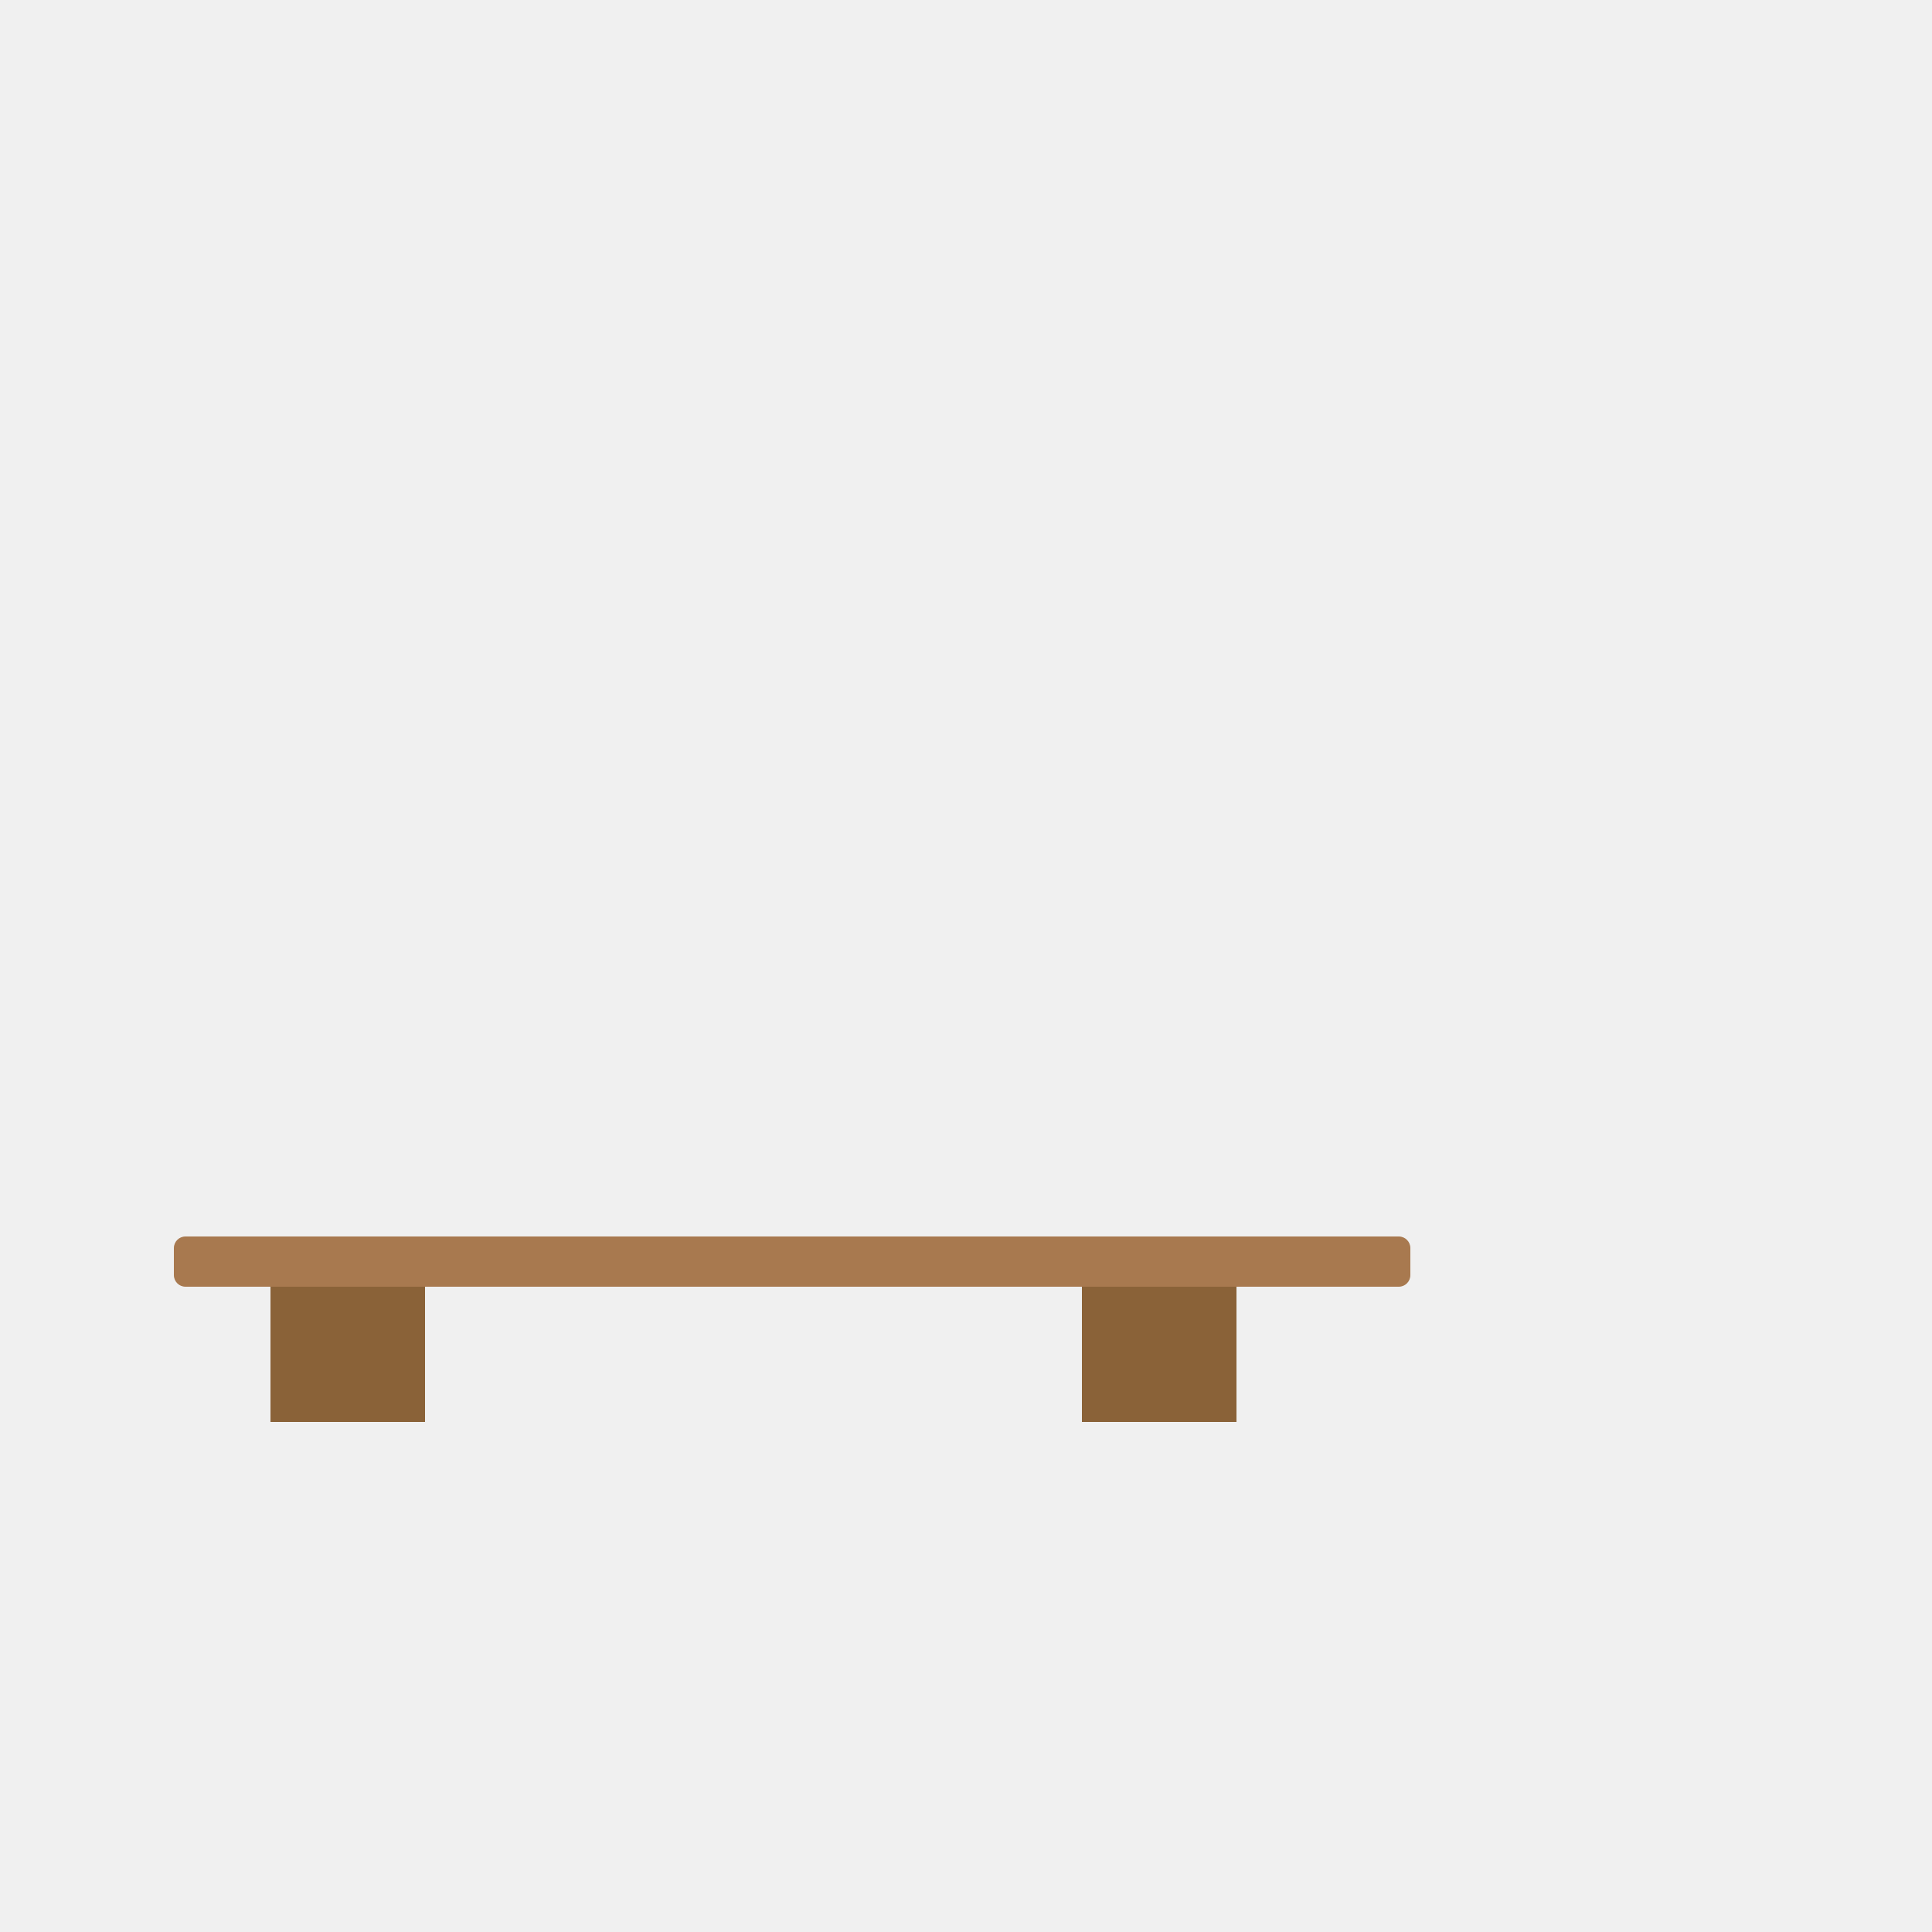
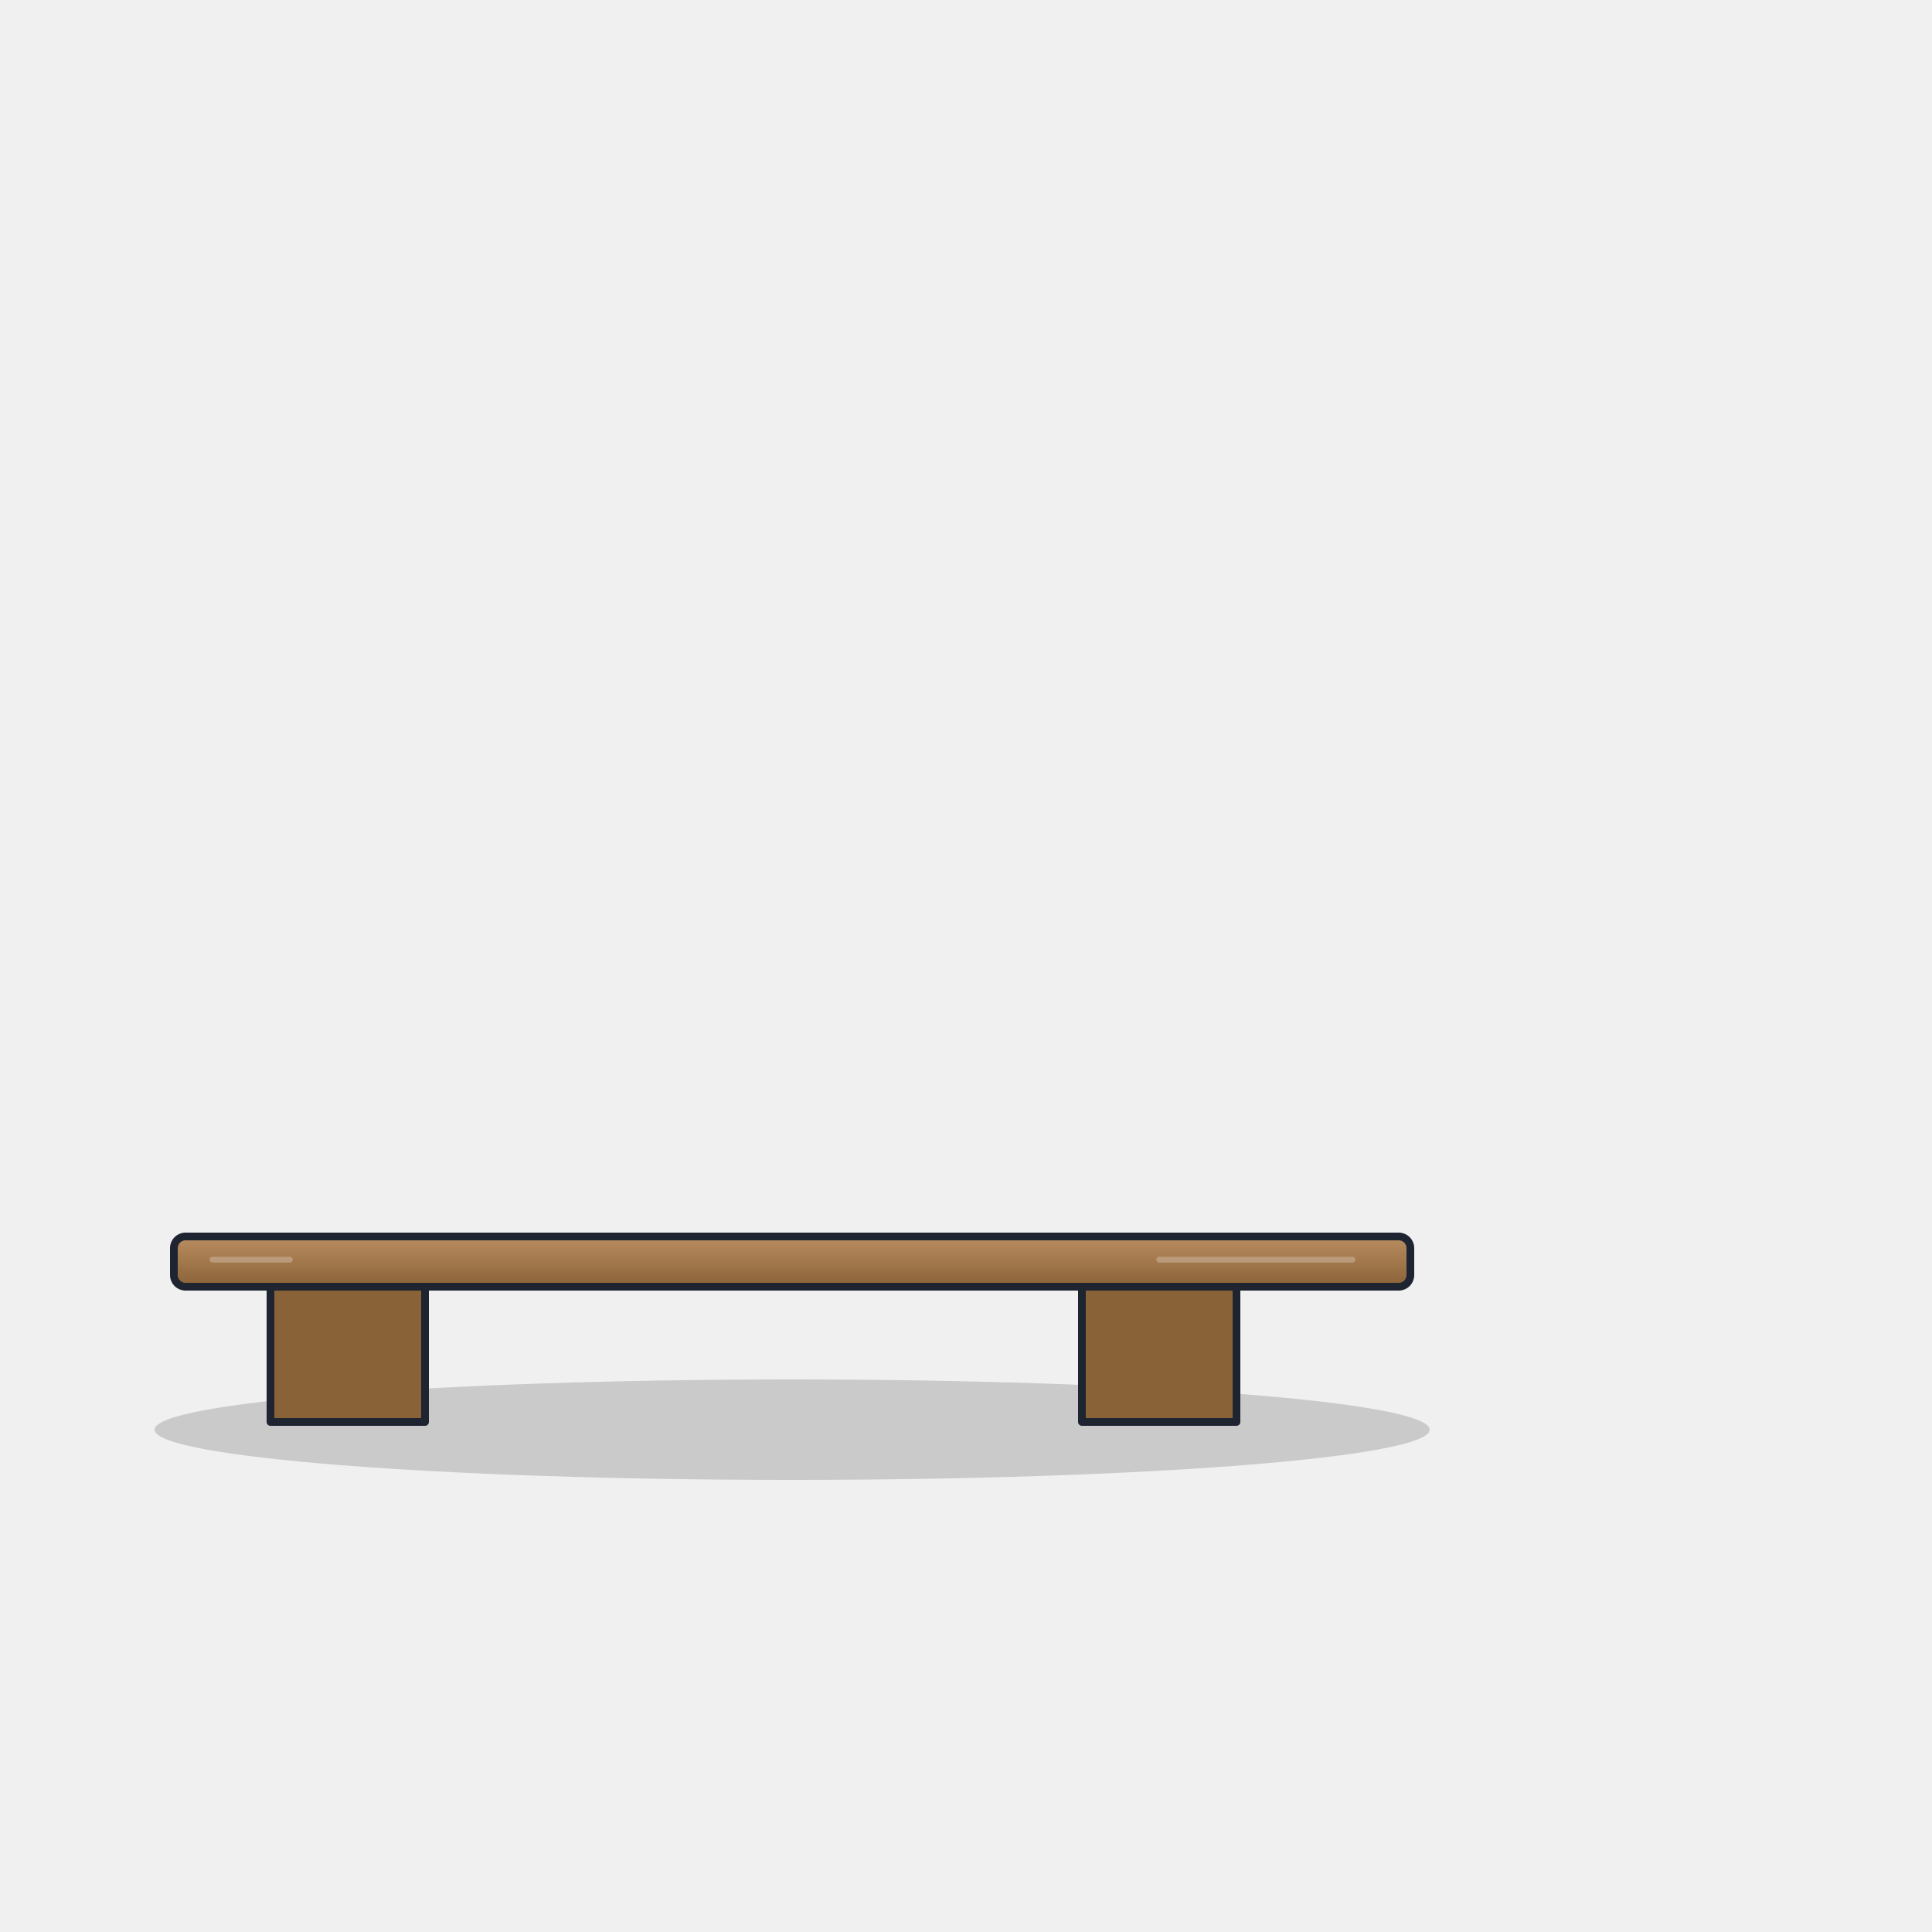
<svg xmlns="http://www.w3.org/2000/svg" viewBox="0 0 1000 1000" width="1000" height="1000">
-   <rect x="90" y="640" width="640" height="26" rx="6" fill="#a8794f" />
-   <rect x="140" y="666" width="80" height="70" fill="#8a6238" />
-   <rect x="560" y="666" width="80" height="70" fill="#8a6238" />
+   <defs>
+     <linearGradient id="skinGrad" x1="0" y1="0" x2="0" y2="1">
+       <stop offset="0" stop-color="#969696" />
+       <stop offset="1" stop-color="#767676" />
+     </linearGradient>
+     <linearGradient id="hairGrad" x1="0" y1="0" x2="0" y2="1">
+       <stop offset="0" stop-color="#5c5c5c" />
+       <stop offset="1" stop-color="#3c3c3c" />
+     </linearGradient>
+     <linearGradient id="wallGrad" x1="0" y1="0" x2="0" y2="1">
+       <stop offset="0" stop-color="#a6abb5" />
+       <stop offset="1" stop-color="#898e99" />
+     </linearGradient>
+     <linearGradient id="floorGrad" x1="0" y1="0" x2="0" y2="1">
+       <stop offset="0" stop-color="#5f5f5f" />
+       <stop offset="1" stop-color="#424242" />
+     </linearGradient>
+     <linearGradient id="glassGrad" x1="0" y1="0" x2="1" y2="1">
+       <stop offset="0" stop-color="#ddeaf7" />
+       <stop offset="1" stop-color="#a9c6e0" />
+     </linearGradient>
+     <linearGradient id="woodGrad" x1="0" y1="0" x2="0" y2="1">
+       <stop offset="0" stop-color="#b98d60" />
+       <stop offset="1" stop-color="#8a6238" />
+     </linearGradient>
+     <linearGradient id="steelGrad" x1="0" y1="0" x2="0" y2="1">
+       <stop offset="0" stop-color="#8b93a3" />
+       <stop offset="1" stop-color="#5d6672" />
+     </linearGradient>
+   </defs>
+   <ellipse cx="410" cy="740" rx="330" ry="26" fill="#000000" opacity="0.16" stroke="none" />
+   <g stroke="#1e2430" stroke-width="4" stroke-linejoin="round" stroke-linecap="round">
+     <rect x="90" y="640" width="640" height="26" rx="6" fill="url(#woodGrad)" />
+     <rect x="140" y="666" width="80" height="70" fill="#8a6238" />
+     <rect x="560" y="666" width="80" height="70" fill="#8a6238" />
+     <path d="M110 652 L150 652 M600 652 L700 652" stroke="#ffffff" stroke-width="3" opacity="0.25" />
+   </g>
</svg>
